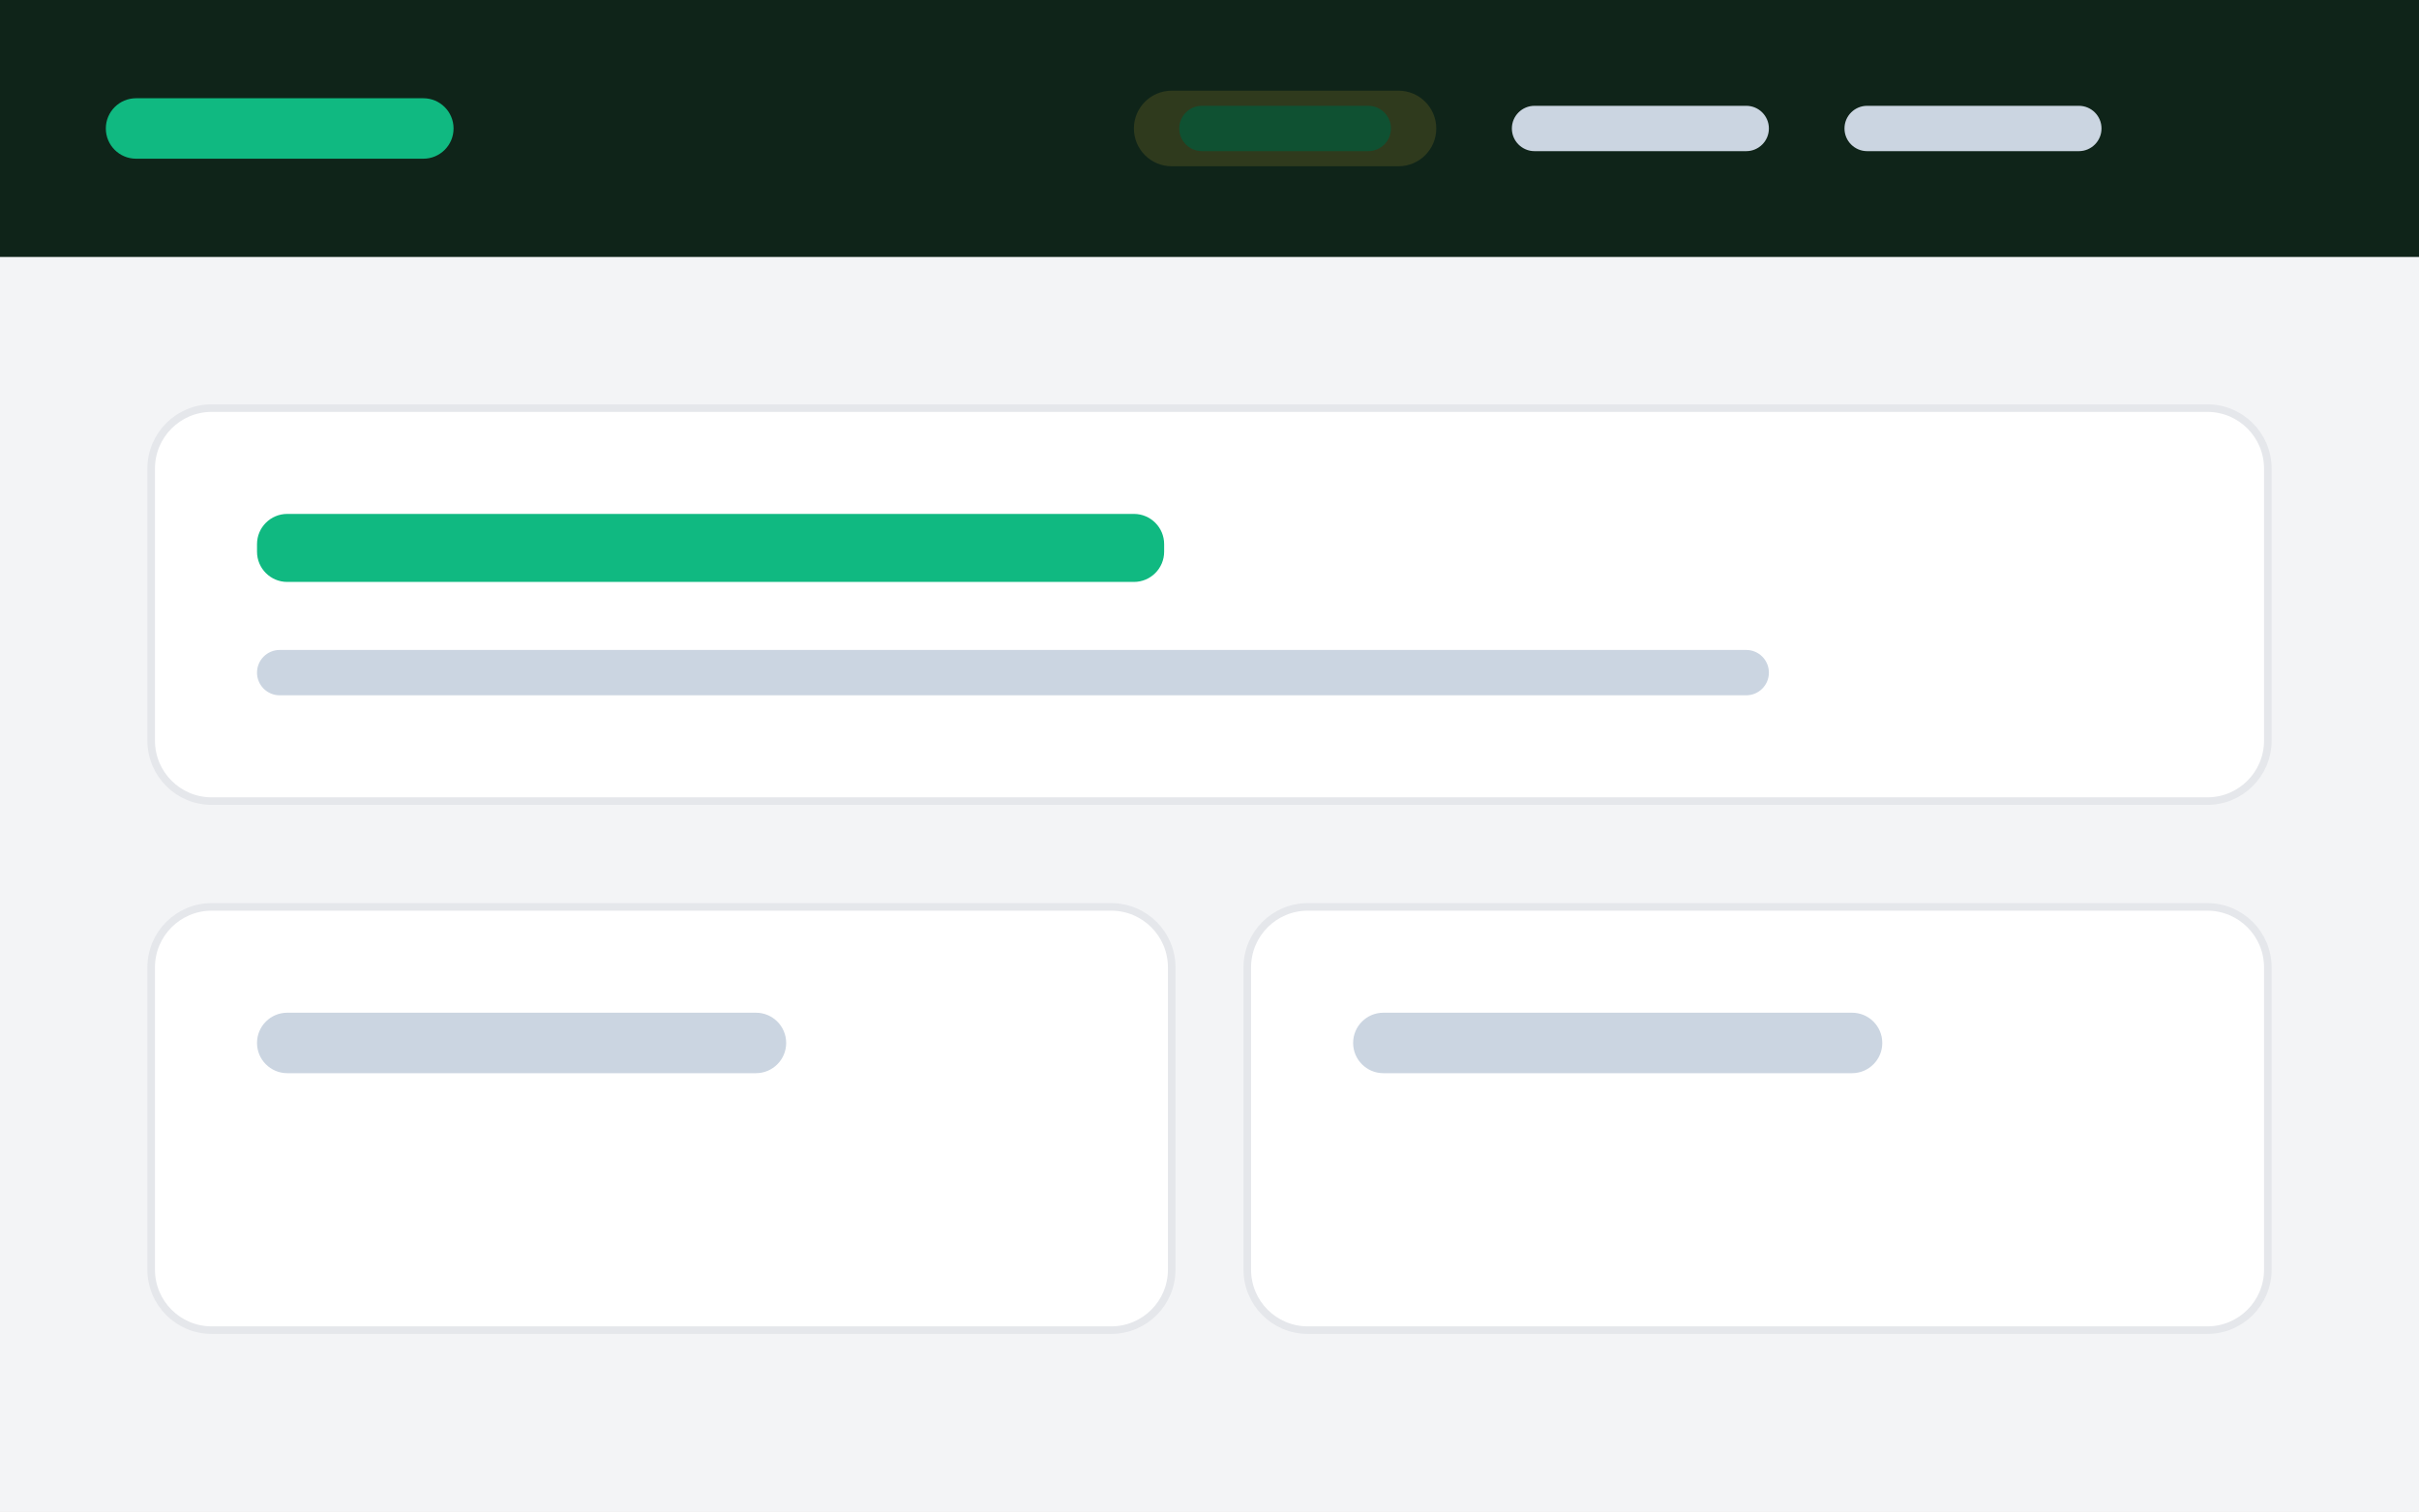
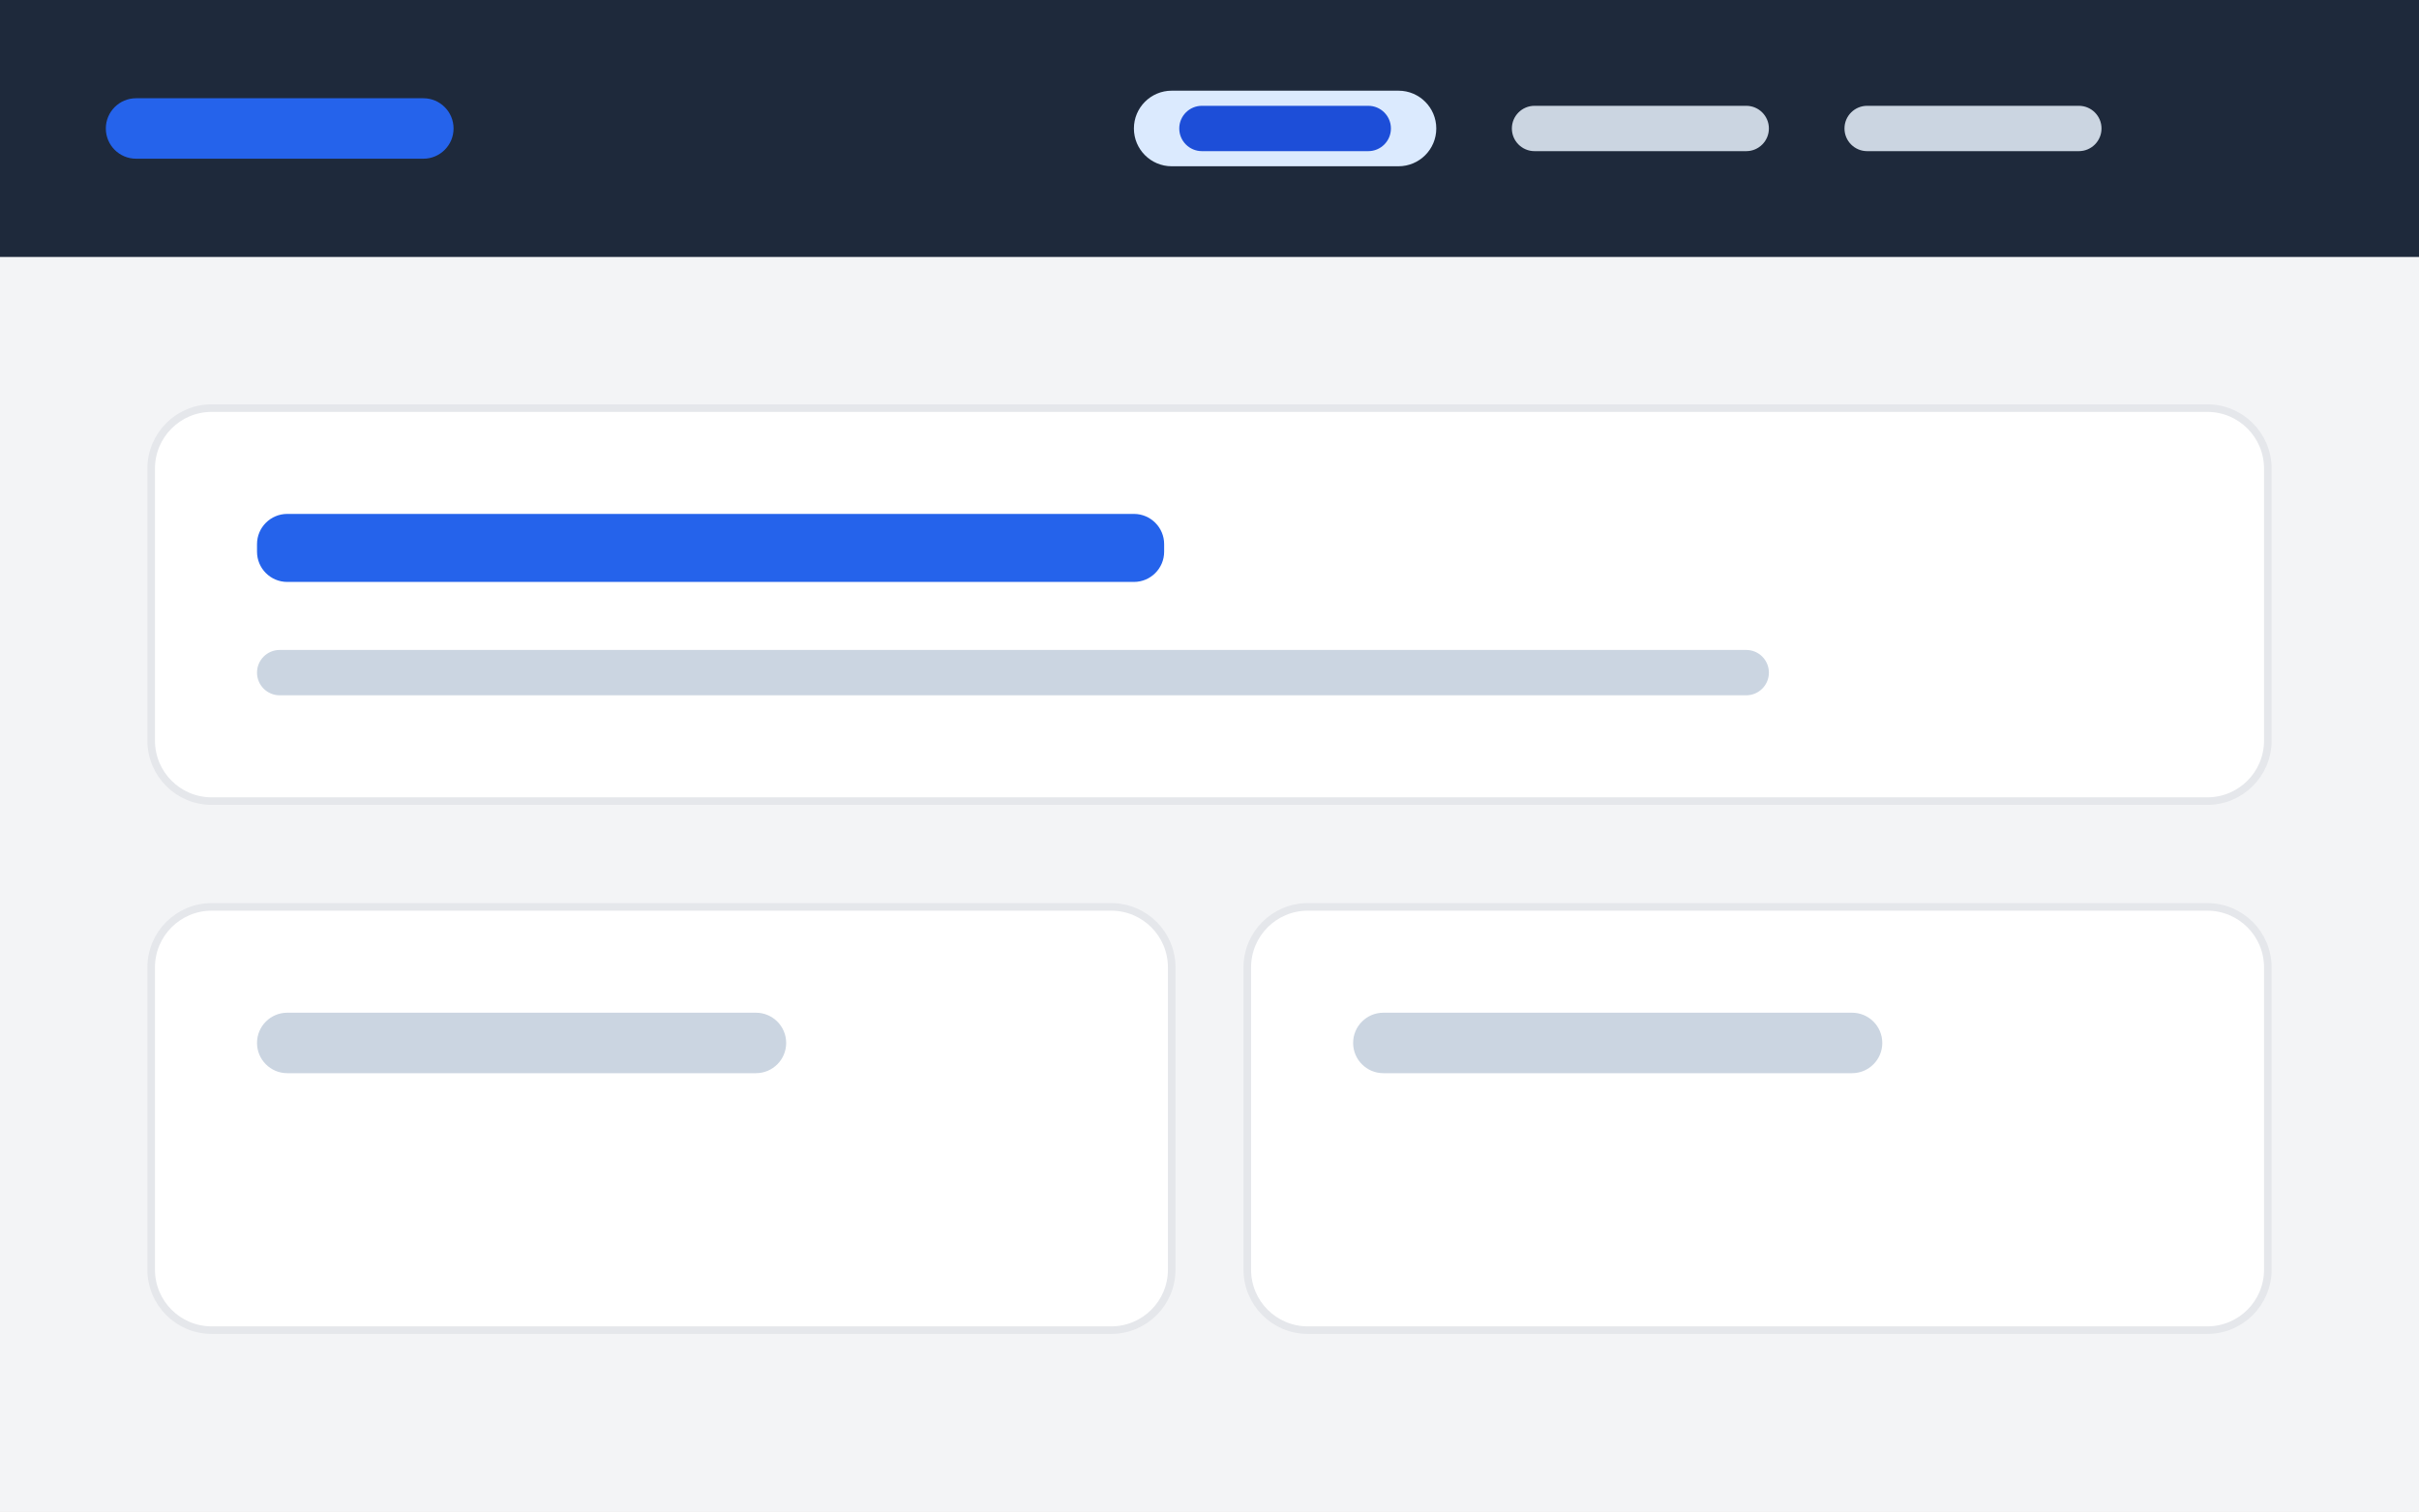
<svg xmlns="http://www.w3.org/2000/svg" viewBox="0 0 320 200" width="320" height="200" role="img" aria-label="Pratinjau tema">
  <rect x="0" y="0" width="320" height="200" fill="#f3f4f6" />
-   <rect x="0" y="0" width="320" height="34" fill="#0f2419" />
-   <rect x="14" y="13" width="46" height="8" rx="4" fill="#10b981" />
-   <rect x="150" y="12" width="40" height="10" rx="5" fill="rgba(212, 175, 55, 0.16)" />
-   <rect x="156" y="14" width="28" height="6" rx="3" fill="#0f5132" />
+   <rect x="0" y="0" width="320" height="34" fill="#1e293b" />
+   <rect x="14" y="13" width="46" height="8" rx="4" fill="#2563eb" />
+   <rect x="150" y="12" width="40" height="10" rx="5" fill="#dbeafe" />
+   <rect x="156" y="14" width="28" height="6" rx="3" fill="#1d4ed8" />
  <rect x="200" y="14" width="34" height="6" rx="3" fill="#cbd5e1" />
  <rect x="244" y="14" width="34" height="6" rx="3" fill="#cbd5e1" />
  <rect x="20" y="54" width="280" height="52" rx="8" fill="#ffffff" stroke="#e5e7eb" />
-   <rect x="34" y="68" width="120" height="9" rx="4" fill="#10b981" />
+   <rect x="34" y="68" width="120" height="9" rx="4" fill="#2563eb" />
  <rect x="34" y="86" width="200" height="6" rx="3" fill="#cbd5e1" />
  <rect x="20" y="120" width="135" height="56" rx="8" fill="#ffffff" stroke="#e5e7eb" />
  <rect x="165" y="120" width="135" height="56" rx="8" fill="#ffffff" stroke="#e5e7eb" />
  <rect x="34" y="134" width="70" height="8" rx="4" fill="#cbd5e1" />
  <rect x="179" y="134" width="70" height="8" rx="4" fill="#cbd5e1" />
</svg>
